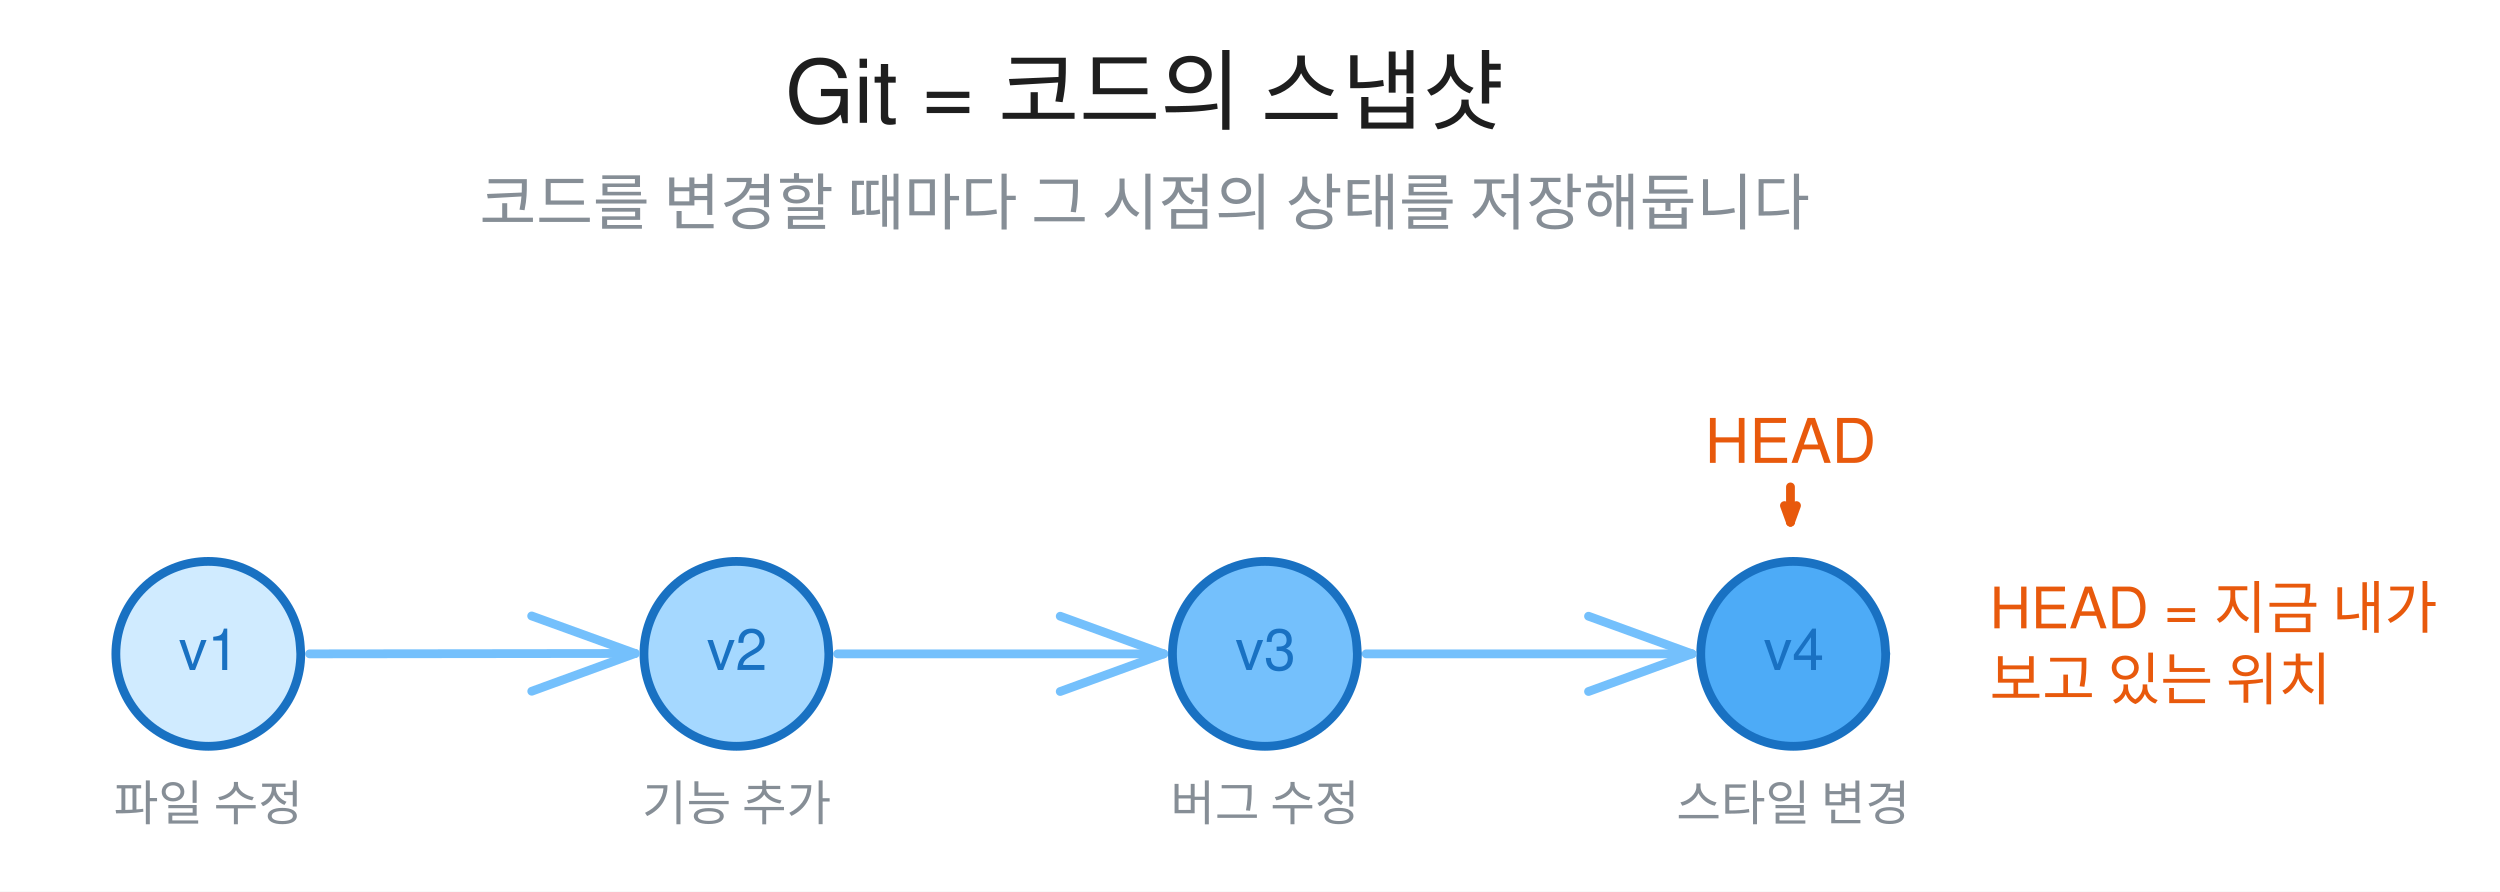
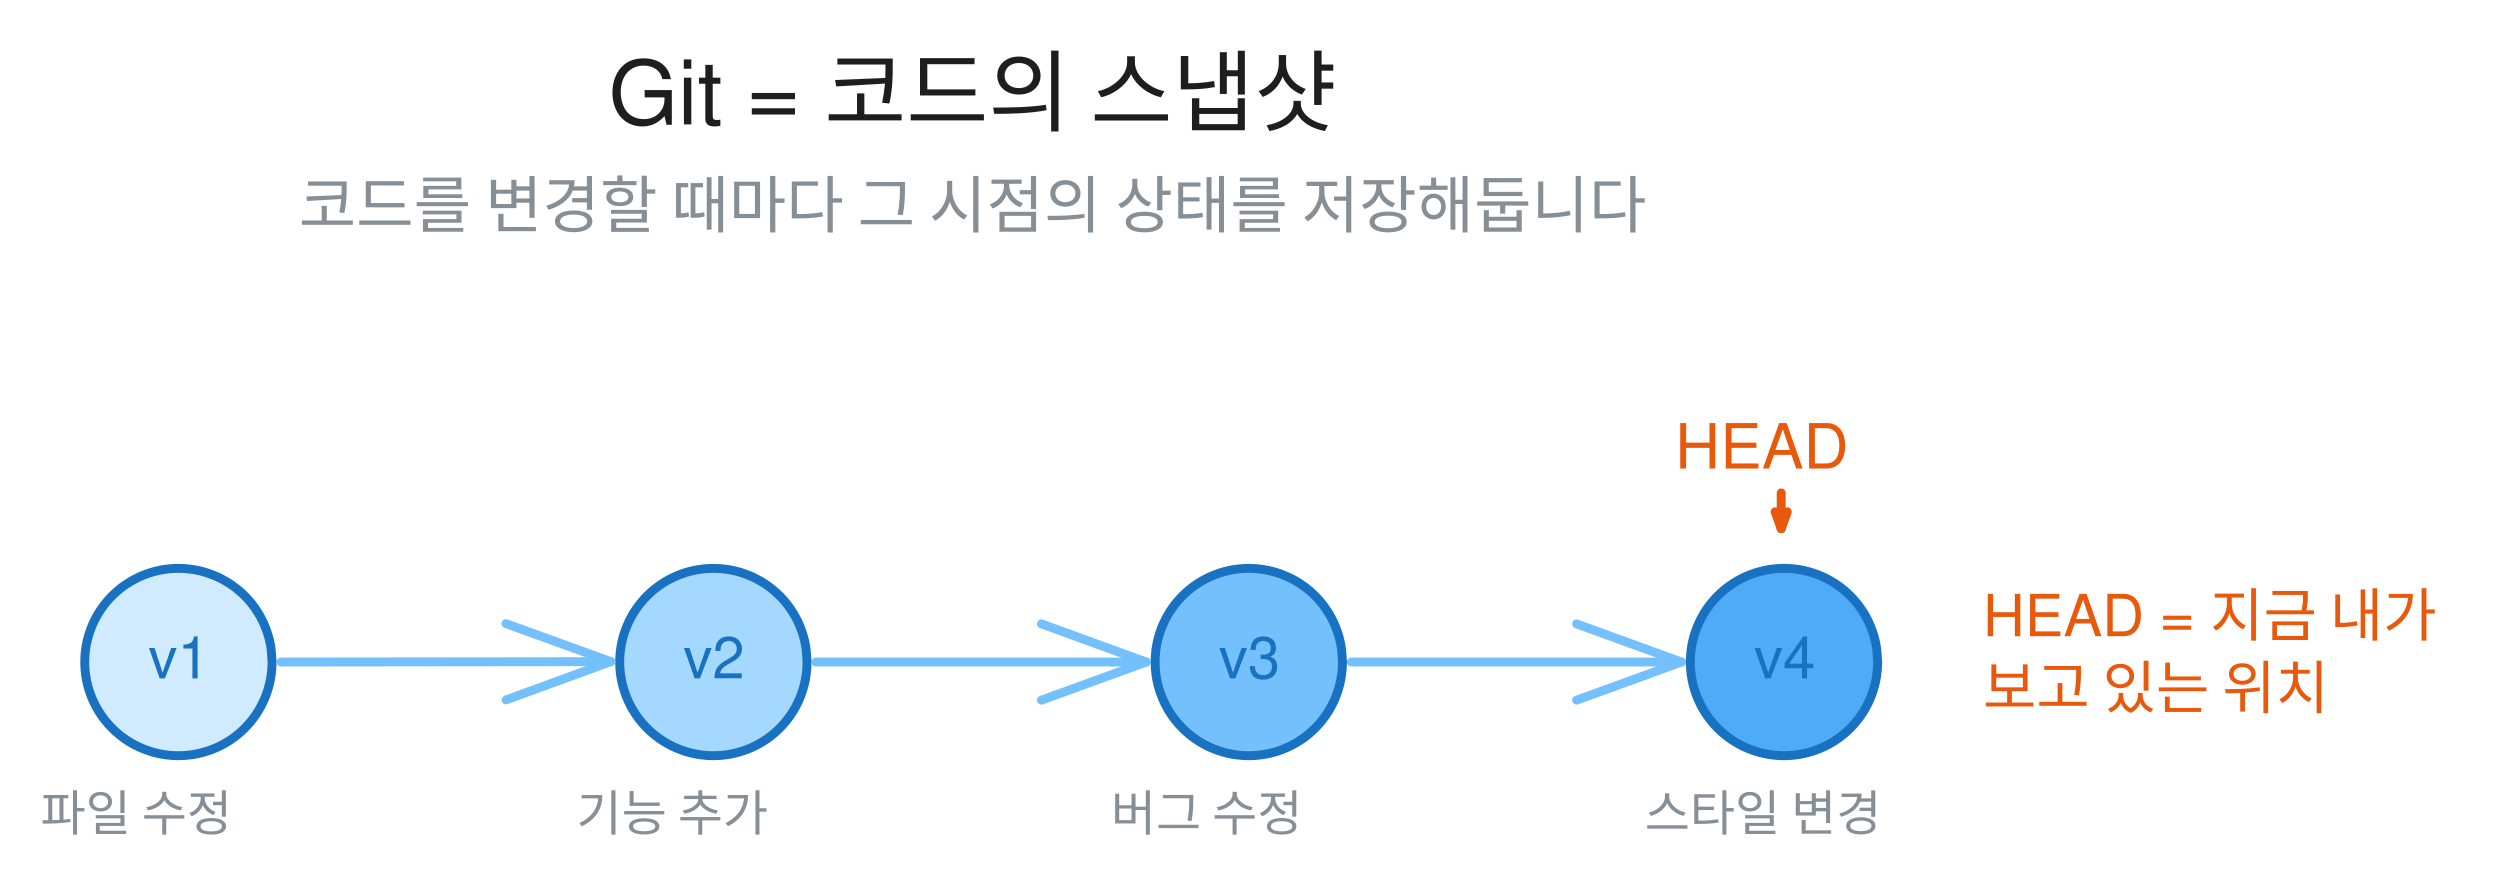
- <svg xmlns="http://www.w3.org/2000/svg" version="1.1" viewBox="0 0 567.862 202.521" width="567.862" height="202.521" class="excalidraw-svg">
+ <svg xmlns="http://www.w3.org/2000/svg" version="1.1" viewBox="0 0 560.544 200.189" width="560.544" height="200.189" class="excalidraw-svg">
  <defs>
    <style class="style-fonts">
      </style>
  </defs>
-   <rect x="0" y="0" width="567.862" height="202.521" fill="#ffffff" />
-   <g transform="translate(180.8835 10) rotate(0 79.11649 12.5)">
+   <rect x="0" y="0" width="560.544" height="200.189" fill="#ffffff" />
+   <g transform="translate(138.9478 10) rotate(0 79.11649 12.5)">
    <text x="79.116" y="17.9" font-family="Helvetica, Segoe UI Emoji" font-size="20px" fill="#1e1e1e" text-anchor="middle" style="white-space: pre;" direction="ltr" dominant-baseline="alphabetic">Git = 코드의 스냅샷</text>
  </g>
-   <g transform="translate(10 38.5) rotate(0 250 10)">
-     <text x="250" y="12.53" font-family="Helvetica, Segoe UI Emoji" font-size="14px" fill="#868e96" text-anchor="middle" style="white-space: pre;" direction="ltr" dominant-baseline="alphabetic">코드를 변경할 때마다 그 시점의 상태를 저장해둡니다</text>
+   <g transform="translate(72.9965 38.5) rotate(0 145.0678 8.75)">
+     <text x="145.068" y="12.53" font-family="Helvetica, Segoe UI Emoji" font-size="14px" fill="#868e96" text-anchor="middle" style="white-space: pre;" direction="ltr" dominant-baseline="alphabetic">코드를 변경할 때마다 그 시점의 상태를 저장해둡니다</text>
  </g>
-   <g stroke-linecap="round" transform="translate(26.31736 127.5205) rotate(0 21 21)">
+   <g stroke-linecap="round" transform="translate(19 127.4391) rotate(0 21 21)">
    <path d="M42 21 C42 22.22, 41.89 23.45, 41.68 24.65 C41.47 25.84, 41.15 27.04, 40.73 28.18 C40.32 29.32, 39.79 30.45, 39.19 31.5 C38.58 32.55, 37.87 33.57, 37.09 34.5 C36.31 35.43, 35.43 36.31, 34.5 37.09 C33.57 37.87, 32.55 38.58, 31.5 39.19 C30.45 39.79, 29.32 40.32, 28.18 40.73 C27.04 41.15, 25.84 41.47, 24.65 41.68 C23.45 41.89, 22.22 42, 21 42 C19.78 42, 18.55 41.89, 17.35 41.68 C16.16 41.47, 14.96 41.15, 13.82 40.73 C12.68 40.32, 11.55 39.79, 10.5 39.19 C9.45 38.58, 8.43 37.87, 7.5 37.09 C6.57 36.31, 5.69 35.43, 4.91 34.5 C4.13 33.57, 3.42 32.55, 2.81 31.5 C2.21 30.45, 1.68 29.32, 1.27 28.18 C0.85 27.04, 0.53 25.84, 0.32 24.65 C0.11 23.45, 0 22.22, 0 21 C0 19.78, 0.11 18.55, 0.32 17.35 C0.53 16.16, 0.85 14.96, 1.27 13.82 C1.68 12.68, 2.21 11.55, 2.81 10.5 C3.42 9.45, 4.13 8.43, 4.91 7.5 C5.69 6.57, 6.57 5.69, 7.5 4.91 C8.43 4.13, 9.45 3.42, 10.5 2.81 C11.55 2.21, 12.68 1.68, 13.82 1.27 C14.96 0.85, 16.16 0.53, 17.35 0.32 C18.55 0.11, 19.78 0, 21 0 C22.22 0, 23.45 0.11, 24.65 0.32 C25.84 0.53, 27.04 0.85, 28.18 1.27 C29.32 1.68, 30.45 2.21, 31.5 2.81 C32.55 3.42, 33.57 4.13, 34.5 4.91 C35.43 5.69, 36.31 6.57, 37.09 7.5 C37.87 8.43, 38.58 9.45, 39.19 10.5 C39.79 11.55, 40.32 12.68, 40.73 13.82 C41.15 14.96, 41.47 16.16, 41.68 17.35 C41.89 18.55, 41.95 20.39, 42 21 C42.05 21.61, 42.05 20.39, 42 21" stroke="none" stroke-width="0" fill="#d0ebff" />
    <path d="M42 21 C42 22.22, 41.89 23.45, 41.68 24.65 C41.47 25.84, 41.15 27.04, 40.73 28.18 C40.32 29.32, 39.79 30.45, 39.19 31.5 C38.58 32.55, 37.87 33.57, 37.09 34.5 C36.31 35.43, 35.43 36.31, 34.5 37.09 C33.57 37.87, 32.55 38.58, 31.5 39.19 C30.45 39.79, 29.32 40.32, 28.18 40.73 C27.04 41.15, 25.84 41.47, 24.65 41.68 C23.45 41.89, 22.22 42, 21 42 C19.78 42, 18.55 41.89, 17.35 41.68 C16.16 41.47, 14.96 41.15, 13.82 40.73 C12.68 40.32, 11.55 39.79, 10.5 39.19 C9.45 38.58, 8.43 37.87, 7.5 37.09 C6.57 36.31, 5.69 35.43, 4.91 34.5 C4.13 33.57, 3.42 32.55, 2.81 31.5 C2.21 30.45, 1.68 29.32, 1.27 28.18 C0.85 27.04, 0.53 25.84, 0.32 24.65 C0.11 23.45, 0 22.22, 0 21 C0 19.78, 0.11 18.55, 0.32 17.35 C0.53 16.16, 0.85 14.96, 1.27 13.82 C1.68 12.68, 2.21 11.55, 2.81 10.5 C3.42 9.45, 4.13 8.43, 4.91 7.5 C5.69 6.57, 6.57 5.69, 7.5 4.91 C8.43 4.13, 9.45 3.42, 10.5 2.81 C11.55 2.21, 12.68 1.68, 13.82 1.27 C14.96 0.85, 16.16 0.53, 17.35 0.32 C18.55 0.11, 19.78 0, 21 0 C22.22 0, 23.45 0.11, 24.65 0.32 C25.84 0.53, 27.04 0.85, 28.18 1.27 C29.32 1.68, 30.45 2.21, 31.5 2.81 C32.55 3.42, 33.57 4.13, 34.5 4.91 C35.43 5.69, 36.31 6.57, 37.09 7.5 C37.87 8.43, 38.58 9.45, 39.19 10.5 C39.79 11.55, 40.32 12.68, 40.73 13.82 C41.15 14.96, 41.47 16.16, 41.68 17.35 C41.89 18.55, 41.95 20.39, 42 21 C42.05 21.61, 42.05 20.39, 42 21" stroke="#1971c2" stroke-width="2" fill="none" />
  </g>
-   <g transform="translate(40.60312 140.5463) rotate(0 6.86499 8.125)">
+   <g transform="translate(33.28577 140.4648) rotate(0 6.86499 8.125)">
    <text x="6.865" y="11.635" font-family="Helvetica, Segoe UI Emoji" font-size="13px" fill="#1971c2" text-anchor="middle" style="white-space: pre;" direction="ltr" dominant-baseline="alphabetic">v1</text>
  </g>
-   <g stroke-linecap="round" transform="translate(146.2677 127.5205) rotate(0 21 21)">
+   <g stroke-linecap="round" transform="translate(138.9504 127.4391) rotate(0 21 21)">
    <path d="M42 21 C42 22.22, 41.89 23.45, 41.68 24.65 C41.47 25.84, 41.15 27.04, 40.73 28.18 C40.32 29.32, 39.79 30.45, 39.19 31.5 C38.58 32.55, 37.87 33.57, 37.09 34.5 C36.31 35.43, 35.43 36.31, 34.5 37.09 C33.57 37.87, 32.55 38.58, 31.5 39.19 C30.45 39.79, 29.32 40.32, 28.18 40.73 C27.04 41.15, 25.84 41.47, 24.65 41.68 C23.45 41.89, 22.22 42, 21 42 C19.78 42, 18.55 41.89, 17.35 41.68 C16.16 41.47, 14.96 41.15, 13.82 40.73 C12.68 40.32, 11.55 39.79, 10.5 39.19 C9.45 38.58, 8.43 37.87, 7.5 37.09 C6.57 36.31, 5.69 35.43, 4.91 34.5 C4.13 33.57, 3.42 32.55, 2.81 31.5 C2.21 30.45, 1.68 29.32, 1.27 28.18 C0.85 27.04, 0.53 25.84, 0.32 24.65 C0.11 23.45, 0 22.22, 0 21 C0 19.78, 0.11 18.55, 0.32 17.35 C0.53 16.16, 0.85 14.96, 1.27 13.82 C1.68 12.68, 2.21 11.55, 2.81 10.5 C3.42 9.45, 4.13 8.43, 4.91 7.5 C5.69 6.57, 6.57 5.69, 7.5 4.91 C8.43 4.13, 9.45 3.42, 10.5 2.81 C11.55 2.21, 12.68 1.68, 13.82 1.27 C14.96 0.85, 16.16 0.53, 17.35 0.32 C18.55 0.11, 19.78 0, 21 0 C22.22 0, 23.45 0.11, 24.65 0.32 C25.84 0.53, 27.04 0.85, 28.18 1.27 C29.32 1.68, 30.45 2.21, 31.5 2.81 C32.55 3.42, 33.57 4.13, 34.5 4.91 C35.43 5.69, 36.31 6.57, 37.09 7.5 C37.87 8.43, 38.58 9.45, 39.19 10.5 C39.79 11.55, 40.32 12.68, 40.73 13.82 C41.15 14.96, 41.47 16.16, 41.68 17.35 C41.89 18.55, 41.95 20.39, 42 21 C42.05 21.61, 42.05 20.39, 42 21" stroke="none" stroke-width="0" fill="#a5d8ff" />
    <path d="M42 21 C42 22.22, 41.89 23.45, 41.68 24.65 C41.47 25.84, 41.15 27.04, 40.73 28.18 C40.32 29.32, 39.79 30.45, 39.19 31.5 C38.58 32.55, 37.87 33.57, 37.09 34.5 C36.31 35.43, 35.43 36.31, 34.5 37.09 C33.57 37.87, 32.55 38.58, 31.5 39.19 C30.45 39.79, 29.32 40.32, 28.18 40.73 C27.04 41.15, 25.84 41.47, 24.65 41.68 C23.45 41.89, 22.22 42, 21 42 C19.78 42, 18.55 41.89, 17.35 41.68 C16.16 41.47, 14.96 41.15, 13.82 40.73 C12.68 40.32, 11.55 39.79, 10.5 39.19 C9.45 38.58, 8.43 37.87, 7.5 37.09 C6.57 36.31, 5.69 35.43, 4.91 34.5 C4.13 33.57, 3.42 32.55, 2.81 31.5 C2.21 30.45, 1.68 29.32, 1.27 28.18 C0.85 27.04, 0.53 25.84, 0.32 24.65 C0.11 23.45, 0 22.22, 0 21 C0 19.78, 0.11 18.55, 0.32 17.35 C0.53 16.16, 0.85 14.96, 1.27 13.82 C1.68 12.68, 2.21 11.55, 2.81 10.5 C3.42 9.45, 4.13 8.43, 4.91 7.5 C5.69 6.57, 6.57 5.69, 7.5 4.91 C8.43 4.13, 9.45 3.42, 10.5 2.81 C11.55 2.21, 12.68 1.68, 13.82 1.27 C14.96 0.85, 16.16 0.53, 17.35 0.32 C18.55 0.11, 19.78 0, 21 0 C22.22 0, 23.45 0.11, 24.65 0.32 C25.84 0.53, 27.04 0.85, 28.18 1.27 C29.32 1.68, 30.45 2.21, 31.5 2.81 C32.55 3.42, 33.57 4.13, 34.5 4.91 C35.43 5.69, 36.31 6.57, 37.09 7.5 C37.87 8.43, 38.58 9.45, 39.19 10.5 C39.79 11.55, 40.32 12.68, 40.73 13.82 C41.15 14.96, 41.47 16.16, 41.68 17.35 C41.89 18.55, 41.95 20.39, 42 21 C42.05 21.61, 42.05 20.39, 42 21" stroke="#1971c2" stroke-width="2" fill="none" />
  </g>
-   <g transform="translate(160.5535 140.5463) rotate(0 6.86499 8.125)">
+   <g transform="translate(153.2361 140.4648) rotate(0 6.86499 8.125)">
    <text x="6.865" y="11.635" font-family="Helvetica, Segoe UI Emoji" font-size="13px" fill="#1971c2" text-anchor="middle" style="white-space: pre;" direction="ltr" dominant-baseline="alphabetic">v2</text>
  </g>
-   <g stroke-linecap="round" transform="translate(266.3174 127.5205) rotate(0 21 21)">
+   <g stroke-linecap="round" transform="translate(259 127.4391) rotate(0 21 21)">
    <path d="M42 21 C42 22.22, 41.89 23.45, 41.68 24.65 C41.47 25.84, 41.15 27.04, 40.73 28.18 C40.32 29.32, 39.79 30.45, 39.19 31.5 C38.58 32.55, 37.87 33.57, 37.09 34.5 C36.31 35.43, 35.43 36.31, 34.5 37.09 C33.57 37.87, 32.55 38.58, 31.5 39.19 C30.45 39.79, 29.32 40.32, 28.18 40.73 C27.04 41.15, 25.84 41.47, 24.65 41.68 C23.45 41.89, 22.22 42, 21 42 C19.78 42, 18.55 41.89, 17.35 41.68 C16.16 41.47, 14.96 41.15, 13.82 40.73 C12.68 40.32, 11.55 39.79, 10.5 39.19 C9.45 38.58, 8.43 37.87, 7.5 37.09 C6.57 36.31, 5.69 35.43, 4.91 34.5 C4.13 33.57, 3.42 32.55, 2.81 31.5 C2.21 30.45, 1.68 29.32, 1.27 28.18 C0.85 27.04, 0.53 25.84, 0.32 24.65 C0.11 23.45, 0 22.22, 0 21 C0 19.78, 0.11 18.55, 0.32 17.35 C0.53 16.16, 0.85 14.96, 1.27 13.82 C1.68 12.68, 2.21 11.55, 2.81 10.5 C3.42 9.45, 4.13 8.43, 4.91 7.5 C5.69 6.57, 6.57 5.69, 7.5 4.91 C8.43 4.13, 9.45 3.42, 10.5 2.81 C11.55 2.21, 12.68 1.68, 13.82 1.27 C14.96 0.85, 16.16 0.53, 17.35 0.32 C18.55 0.11, 19.78 0, 21 0 C22.22 0, 23.45 0.11, 24.65 0.32 C25.84 0.53, 27.04 0.85, 28.18 1.27 C29.32 1.68, 30.45 2.21, 31.5 2.81 C32.55 3.42, 33.57 4.13, 34.5 4.91 C35.43 5.69, 36.31 6.57, 37.09 7.5 C37.87 8.43, 38.58 9.45, 39.19 10.5 C39.79 11.55, 40.32 12.68, 40.73 13.82 C41.15 14.96, 41.47 16.16, 41.68 17.35 C41.89 18.55, 41.95 20.39, 42 21 C42.05 21.61, 42.05 20.39, 42 21" stroke="none" stroke-width="0" fill="#74c0fc" />
    <path d="M42 21 C42 22.22, 41.89 23.45, 41.68 24.65 C41.47 25.84, 41.15 27.04, 40.73 28.18 C40.32 29.32, 39.79 30.45, 39.19 31.5 C38.58 32.55, 37.87 33.57, 37.09 34.5 C36.31 35.43, 35.43 36.31, 34.5 37.09 C33.57 37.87, 32.55 38.58, 31.5 39.19 C30.45 39.79, 29.32 40.32, 28.18 40.73 C27.04 41.15, 25.84 41.47, 24.65 41.68 C23.45 41.89, 22.22 42, 21 42 C19.78 42, 18.55 41.89, 17.35 41.68 C16.16 41.47, 14.96 41.15, 13.82 40.73 C12.68 40.32, 11.55 39.79, 10.5 39.19 C9.45 38.58, 8.43 37.87, 7.5 37.09 C6.57 36.31, 5.69 35.43, 4.91 34.5 C4.13 33.57, 3.42 32.55, 2.81 31.5 C2.21 30.45, 1.68 29.32, 1.27 28.18 C0.85 27.04, 0.53 25.84, 0.32 24.65 C0.11 23.45, 0 22.22, 0 21 C0 19.78, 0.11 18.55, 0.32 17.35 C0.53 16.16, 0.85 14.96, 1.27 13.82 C1.68 12.68, 2.21 11.55, 2.81 10.5 C3.42 9.45, 4.13 8.43, 4.91 7.5 C5.69 6.57, 6.57 5.69, 7.5 4.91 C8.43 4.13, 9.45 3.42, 10.5 2.81 C11.55 2.21, 12.68 1.68, 13.82 1.27 C14.96 0.85, 16.16 0.53, 17.35 0.32 C18.55 0.11, 19.78 0, 21 0 C22.22 0, 23.45 0.11, 24.65 0.32 C25.84 0.53, 27.04 0.85, 28.18 1.27 C29.32 1.68, 30.45 2.21, 31.5 2.81 C32.55 3.42, 33.57 4.13, 34.5 4.91 C35.43 5.69, 36.31 6.57, 37.09 7.5 C37.87 8.43, 38.58 9.45, 39.19 10.5 C39.79 11.55, 40.32 12.68, 40.73 13.82 C41.15 14.96, 41.47 16.16, 41.68 17.35 C41.89 18.55, 41.95 20.39, 42 21 C42.05 21.61, 42.05 20.39, 42 21" stroke="#1971c2" stroke-width="2" fill="none" />
  </g>
-   <g transform="translate(280.6031 140.5463) rotate(0 6.86499 8.125)">
+   <g transform="translate(273.2858 140.4648) rotate(0 6.86499 8.125)">
    <text x="6.865" y="11.635" font-family="Helvetica, Segoe UI Emoji" font-size="13px" fill="#1971c2" text-anchor="middle" style="white-space: pre;" direction="ltr" dominant-baseline="alphabetic">v3</text>
  </g>
-   <g stroke-linecap="round" transform="translate(386.3174 127.5205) rotate(0 21 21)">
+   <g stroke-linecap="round" transform="translate(379 127.4391) rotate(0 21 21)">
    <path d="M42 21 C42 22.22, 41.89 23.45, 41.68 24.65 C41.47 25.84, 41.15 27.04, 40.73 28.18 C40.32 29.32, 39.79 30.45, 39.19 31.5 C38.58 32.55, 37.87 33.57, 37.09 34.5 C36.31 35.43, 35.43 36.31, 34.5 37.09 C33.57 37.87, 32.55 38.58, 31.5 39.19 C30.45 39.79, 29.32 40.32, 28.18 40.73 C27.04 41.15, 25.84 41.47, 24.65 41.68 C23.45 41.89, 22.22 42, 21 42 C19.78 42, 18.55 41.89, 17.35 41.68 C16.16 41.47, 14.96 41.15, 13.82 40.73 C12.68 40.32, 11.55 39.79, 10.5 39.19 C9.45 38.58, 8.43 37.87, 7.5 37.09 C6.57 36.31, 5.69 35.43, 4.91 34.5 C4.13 33.57, 3.42 32.55, 2.81 31.5 C2.21 30.45, 1.68 29.32, 1.27 28.18 C0.85 27.04, 0.53 25.84, 0.32 24.65 C0.11 23.45, 0 22.22, 0 21 C0 19.78, 0.11 18.55, 0.32 17.35 C0.53 16.16, 0.85 14.96, 1.27 13.82 C1.68 12.68, 2.21 11.55, 2.81 10.5 C3.42 9.45, 4.13 8.43, 4.91 7.5 C5.69 6.57, 6.57 5.69, 7.5 4.91 C8.43 4.13, 9.45 3.42, 10.5 2.81 C11.55 2.21, 12.68 1.68, 13.82 1.27 C14.96 0.85, 16.16 0.53, 17.35 0.32 C18.55 0.11, 19.78 0, 21 0 C22.22 0, 23.45 0.11, 24.65 0.32 C25.84 0.53, 27.04 0.85, 28.18 1.27 C29.32 1.68, 30.45 2.21, 31.5 2.81 C32.55 3.42, 33.57 4.13, 34.5 4.91 C35.43 5.69, 36.31 6.57, 37.09 7.5 C37.87 8.43, 38.58 9.45, 39.19 10.5 C39.79 11.55, 40.32 12.68, 40.73 13.82 C41.15 14.96, 41.47 16.16, 41.68 17.35 C41.89 18.55, 41.95 20.39, 42 21 C42.05 21.61, 42.05 20.39, 42 21" stroke="none" stroke-width="0" fill="#4dabf7" />
    <path d="M42 21 C42 22.22, 41.89 23.45, 41.68 24.65 C41.47 25.84, 41.15 27.04, 40.73 28.18 C40.32 29.32, 39.79 30.45, 39.19 31.5 C38.58 32.55, 37.87 33.57, 37.09 34.5 C36.31 35.43, 35.43 36.31, 34.5 37.09 C33.57 37.87, 32.55 38.58, 31.5 39.19 C30.45 39.79, 29.32 40.32, 28.18 40.73 C27.04 41.15, 25.84 41.47, 24.65 41.68 C23.45 41.89, 22.22 42, 21 42 C19.78 42, 18.55 41.89, 17.35 41.68 C16.16 41.47, 14.96 41.15, 13.82 40.73 C12.68 40.32, 11.55 39.79, 10.5 39.19 C9.45 38.58, 8.43 37.87, 7.5 37.09 C6.57 36.31, 5.69 35.43, 4.91 34.5 C4.13 33.57, 3.42 32.55, 2.81 31.5 C2.21 30.45, 1.68 29.32, 1.27 28.18 C0.85 27.04, 0.53 25.84, 0.32 24.65 C0.11 23.45, 0 22.22, 0 21 C0 19.78, 0.11 18.55, 0.32 17.35 C0.53 16.16, 0.85 14.96, 1.27 13.82 C1.68 12.68, 2.21 11.55, 2.81 10.5 C3.42 9.45, 4.13 8.43, 4.91 7.5 C5.69 6.57, 6.57 5.69, 7.5 4.91 C8.43 4.13, 9.45 3.42, 10.5 2.81 C11.55 2.21, 12.68 1.68, 13.82 1.27 C14.96 0.85, 16.16 0.53, 17.35 0.32 C18.55 0.11, 19.78 0, 21 0 C22.22 0, 23.45 0.11, 24.65 0.32 C25.84 0.53, 27.04 0.85, 28.18 1.27 C29.32 1.68, 30.45 2.21, 31.5 2.81 C32.55 3.42, 33.57 4.13, 34.5 4.91 C35.43 5.69, 36.31 6.57, 37.09 7.5 C37.87 8.43, 38.58 9.45, 39.19 10.5 C39.79 11.55, 40.32 12.68, 40.73 13.82 C41.15 14.96, 41.47 16.16, 41.68 17.35 C41.89 18.55, 41.95 20.39, 42 21 C42.05 21.61, 42.05 20.39, 42 21" stroke="#1971c2" stroke-width="2" fill="none" />
  </g>
-   <g transform="translate(400.6031 140.5463) rotate(0 6.86499 8.125)">
+   <g transform="translate(393.2858 140.4648) rotate(0 6.86499 8.125)">
    <text x="6.865" y="11.635" font-family="Helvetica, Segoe UI Emoji" font-size="13px" fill="#1971c2" text-anchor="middle" style="white-space: pre;" direction="ltr" dominant-baseline="alphabetic">v4</text>
  </g>
  <g stroke-linecap="round">
-     <g transform="translate(70.31736 148.5205) rotate(0 36.97518 -0.04721177)">
+     <g transform="translate(63 148.4391) rotate(0 36.97518 -0.04721177)">
      <path d="M0 0 C12.33 -0.02, 61.63 -0.08, 73.95 -0.09 M0 0 C12.33 -0.02, 61.63 -0.08, 73.95 -0.09" stroke="#74c0fc" stroke-width="2" fill="none" />
    </g>
-     <g transform="translate(70.31736 148.5205) rotate(0 36.97518 -0.04721177)">
+     <g transform="translate(63 148.4391) rotate(0 36.97518 -0.04721177)">
      <path d="M50.47 8.49 C55.72 6.57, 60.97 4.65, 73.95 -0.09 M50.47 8.49 C56.83 6.16, 63.2 3.83, 73.95 -0.09" stroke="#74c0fc" stroke-width="2" fill="none" />
    </g>
-     <g transform="translate(70.31736 148.5205) rotate(0 36.97518 -0.04721177)">
+     <g transform="translate(63 148.4391) rotate(0 36.97518 -0.04721177)">
      <path d="M50.45 -8.61 C55.7 -6.71, 60.96 -4.81, 73.95 -0.09 M50.45 -8.61 C56.82 -6.31, 63.19 -4, 73.95 -0.09" stroke="#74c0fc" stroke-width="2" fill="none" />
    </g>
  </g>
  <mask />
  <g stroke-linecap="round">
-     <g transform="translate(190.2677 148.5205) rotate(0 37.02482 0)">
+     <g transform="translate(182.9504 148.4391) rotate(0 37.02482 0)">
      <path d="M0 0 C12.34 0, 61.71 0, 74.05 0 M0 0 C12.34 0, 61.71 0, 74.05 0" stroke="#74c0fc" stroke-width="2" fill="none" />
    </g>
-     <g transform="translate(190.2677 148.5205) rotate(0 37.02482 0)">
+     <g transform="translate(182.9504 148.4391) rotate(0 37.02482 0)">
      <path d="M50.56 8.55 C55.7 6.68, 60.85 4.81, 74.05 0 M50.56 8.55 C56.07 6.54, 61.59 4.53, 74.05 0" stroke="#74c0fc" stroke-width="2" fill="none" />
    </g>
-     <g transform="translate(190.2677 148.5205) rotate(0 37.02482 0)">
+     <g transform="translate(182.9504 148.4391) rotate(0 37.02482 0)">
      <path d="M50.56 -8.55 C55.7 -6.68, 60.85 -4.81, 74.05 0 M50.56 -8.55 C56.07 -6.54, 61.59 -4.53, 74.05 0" stroke="#74c0fc" stroke-width="2" fill="none" />
    </g>
  </g>
  <mask />
  <g stroke-linecap="round">
-     <g transform="translate(310.3174 148.5205) rotate(0 37 0)">
+     <g transform="translate(303 148.4391) rotate(0 37 0)">
      <path d="M0 0 C12.33 0, 61.67 0, 74 0 M0 0 C12.33 0, 61.67 0, 74 0" stroke="#74c0fc" stroke-width="2" fill="none" />
    </g>
-     <g transform="translate(310.3174 148.5205) rotate(0 37 0)">
+     <g transform="translate(303 148.4391) rotate(0 37 0)">
      <path d="M50.51 8.55 C55.39 6.77, 60.28 5, 74 0 M50.51 8.55 C57.03 6.18, 63.56 3.8, 74 0" stroke="#74c0fc" stroke-width="2" fill="none" />
    </g>
-     <g transform="translate(310.3174 148.5205) rotate(0 37 0)">
+     <g transform="translate(303 148.4391) rotate(0 37 0)">
      <path d="M50.51 -8.55 C55.39 -6.77, 60.28 -5, 74 0 M50.51 -8.55 C57.03 -6.18, 63.56 -3.8, 74 0" stroke="#74c0fc" stroke-width="2" fill="none" />
    </g>
  </g>
  <mask />
-   <g transform="translate(17.31736 176.5205) rotate(0 30 8)">
-     <text x="30" y="9.845" font-family="Helvetica, Segoe UI Emoji" font-size="11px" fill="#868e96" text-anchor="middle" style="white-space: pre;" direction="ltr" dominant-baseline="alphabetic">파일 수정</text>
+   <g transform="translate(10 176.4391) rotate(0 20.55807 6.875)">
+     <text x="20.558" y="9.845" font-family="Helvetica, Segoe UI Emoji" font-size="11px" fill="#868e96" text-anchor="middle" style="white-space: pre;" direction="ltr" dominant-baseline="alphabetic">파일 수정</text>
  </g>
-   <g transform="translate(137.3174 176.5205) rotate(0 30 8)">
-     <text x="30" y="9.845" font-family="Helvetica, Segoe UI Emoji" font-size="11px" fill="#868e96" text-anchor="middle" style="white-space: pre;" direction="ltr" dominant-baseline="alphabetic">기능 추가</text>
+   <g transform="translate(130 176.4391) rotate(0 20.75057 6.875)">
+     <text x="20.751" y="9.845" font-family="Helvetica, Segoe UI Emoji" font-size="11px" fill="#868e96" text-anchor="middle" style="white-space: pre;" direction="ltr" dominant-baseline="alphabetic">기능 추가</text>
  </g>
-   <g transform="translate(257.3174 176.5205) rotate(0 30 8)">
-     <text x="30" y="9.845" font-family="Helvetica, Segoe UI Emoji" font-size="11px" fill="#868e96" text-anchor="middle" style="white-space: pre;" direction="ltr" dominant-baseline="alphabetic">버그 수정</text>
+   <g transform="translate(250 176.4391) rotate(0 20.55807 6.875)">
+     <text x="20.558" y="9.845" font-family="Helvetica, Segoe UI Emoji" font-size="11px" fill="#868e96" text-anchor="middle" style="white-space: pre;" direction="ltr" dominant-baseline="alphabetic">버그 수정</text>
  </g>
-   <g transform="translate(377.3174 176.5205) rotate(0 30 8)">
-     <text x="30" y="9.845" font-family="Helvetica, Segoe UI Emoji" font-size="11px" fill="#868e96" text-anchor="middle" style="white-space: pre;" direction="ltr" dominant-baseline="alphabetic">스타일 변경</text>
+   <g transform="translate(370 176.4391) rotate(0 25.31557 6.875)">
+     <text x="25.316" y="9.845" font-family="Helvetica, Segoe UI Emoji" font-size="11px" fill="#868e96" text-anchor="middle" style="white-space: pre;" direction="ltr" dominant-baseline="alphabetic">스타일 변경</text>
  </g>
-   <g transform="translate(382.6947 92.60571) rotate(0 24 9)">
-     <text x="24" y="12.53" font-family="Helvetica, Segoe UI Emoji" font-size="14px" fill="#e8590c" text-anchor="middle" style="white-space: pre;" direction="ltr" dominant-baseline="alphabetic">HEAD</text>
+   <g transform="translate(375.3773 92.52423) rotate(0 19.65674 8.75)">
+     <text x="19.657" y="12.53" font-family="Helvetica, Segoe UI Emoji" font-size="14px" fill="#e8590c" text-anchor="middle" style="white-space: pre;" direction="ltr" dominant-baseline="alphabetic">HEAD</text>
  </g>
  <g stroke-linecap="round">
-     <g transform="translate(406.6947 110.6057) rotate(0 0 4)">
+     <g transform="translate(399.3773 110.5242) rotate(0 0 4)">
      <path d="M0 0 C0 1.33, 0 6.67, 0 8 M0 0 C0 1.33, 0 6.67, 0 8" stroke="#e8590c" stroke-width="2" fill="none" />
    </g>
-     <g transform="translate(406.6947 110.6057) rotate(0 0 4)">
+     <g transform="translate(399.3773 110.5242) rotate(0 0 4)">
      <path d="M-1.37 4.24 C-1.08 5.03, -0.79 5.82, 0 8 M-1.37 4.24 C-0.91 5.51, -0.44 6.78, 0 8" stroke="#e8590c" stroke-width="2" fill="none" />
    </g>
-     <g transform="translate(406.6947 110.6057) rotate(0 0 4)">
+     <g transform="translate(399.3773 110.5242) rotate(0 0 4)">
      <path d="M1.37 4.24 C1.08 5.03, 0.79 5.82, 0 8 M1.37 4.24 C0.91 5.51, 0.44 6.78, 0 8" stroke="#e8590c" stroke-width="2" fill="none" />
    </g>
  </g>
  <mask />
-   <g transform="translate(451.9293 131.0886) rotate(0 52.96628 16.25)">
+   <g transform="translate(444.6119 131.0071) rotate(0 52.96628 16.25)">
    <text x="0" y="11.635" font-family="Helvetica, Segoe UI Emoji" font-size="13px" fill="#e8590c" text-anchor="start" style="white-space: pre;" direction="ltr" dominant-baseline="alphabetic">HEAD = 지금 내가</text>
    <text x="0" y="27.885" font-family="Helvetica, Segoe UI Emoji" font-size="13px" fill="#e8590c" text-anchor="start" style="white-space: pre;" direction="ltr" dominant-baseline="alphabetic">보고 있는 위치</text>
  </g>
</svg>
